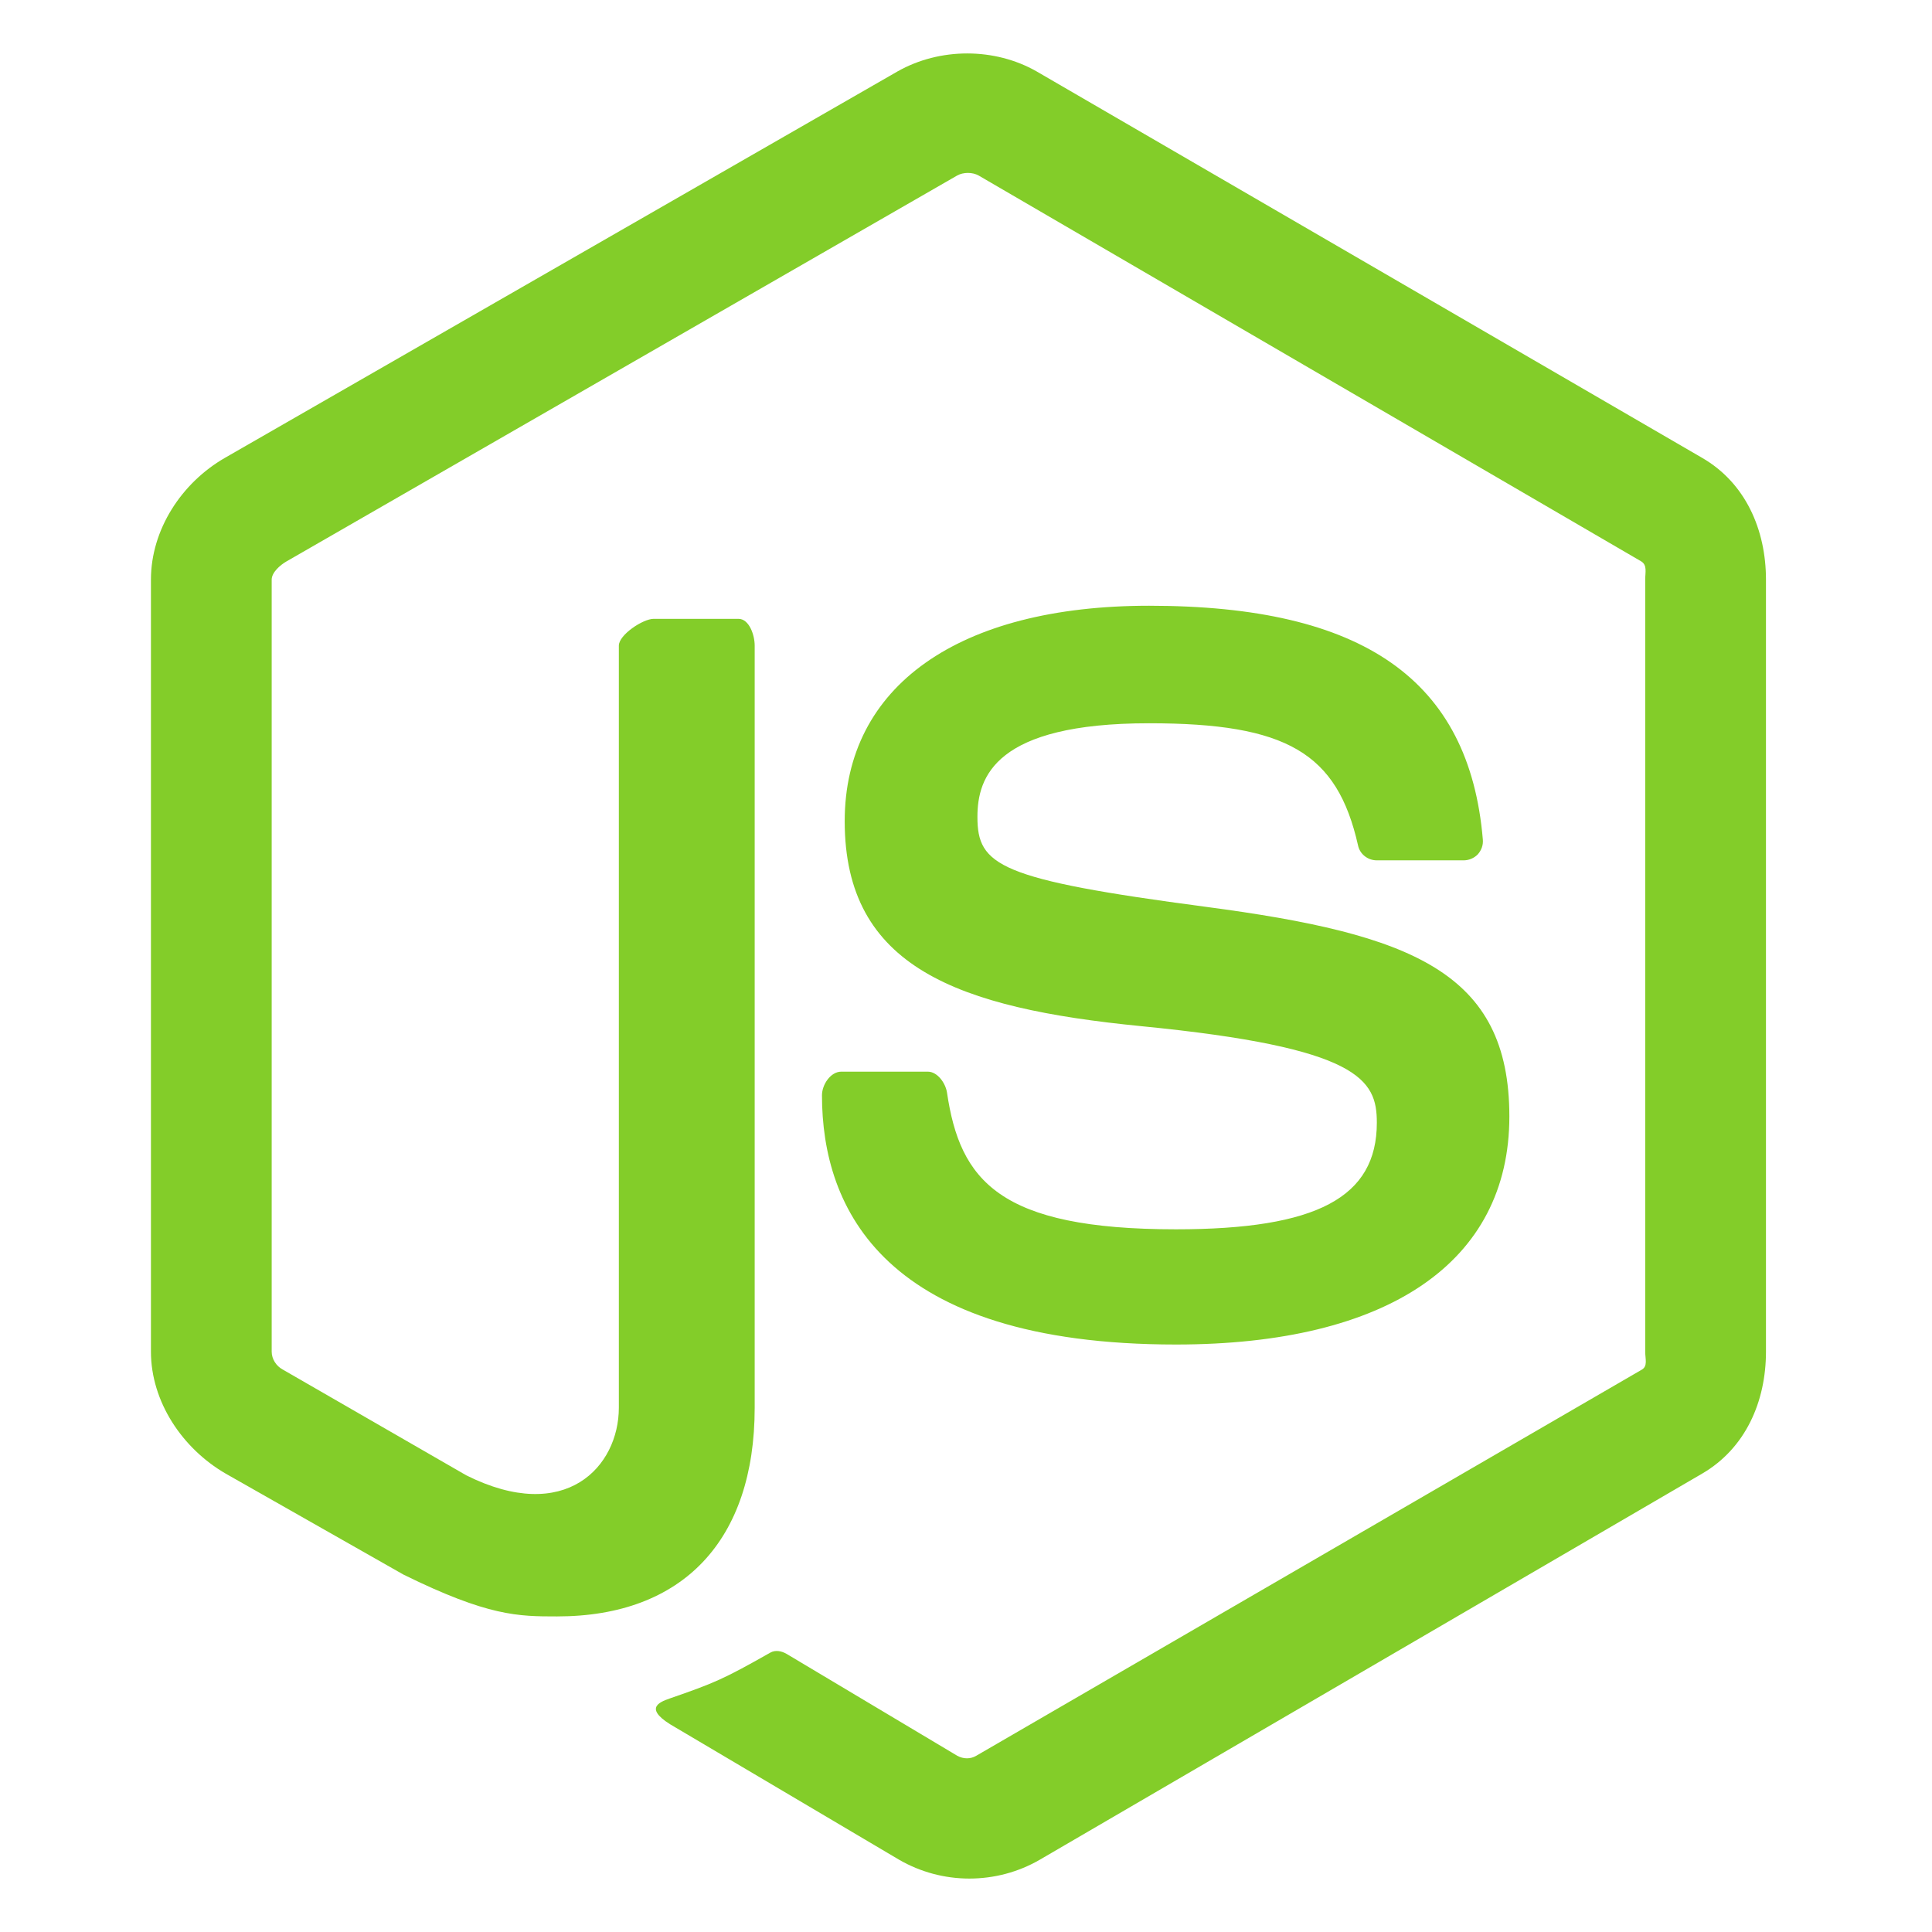
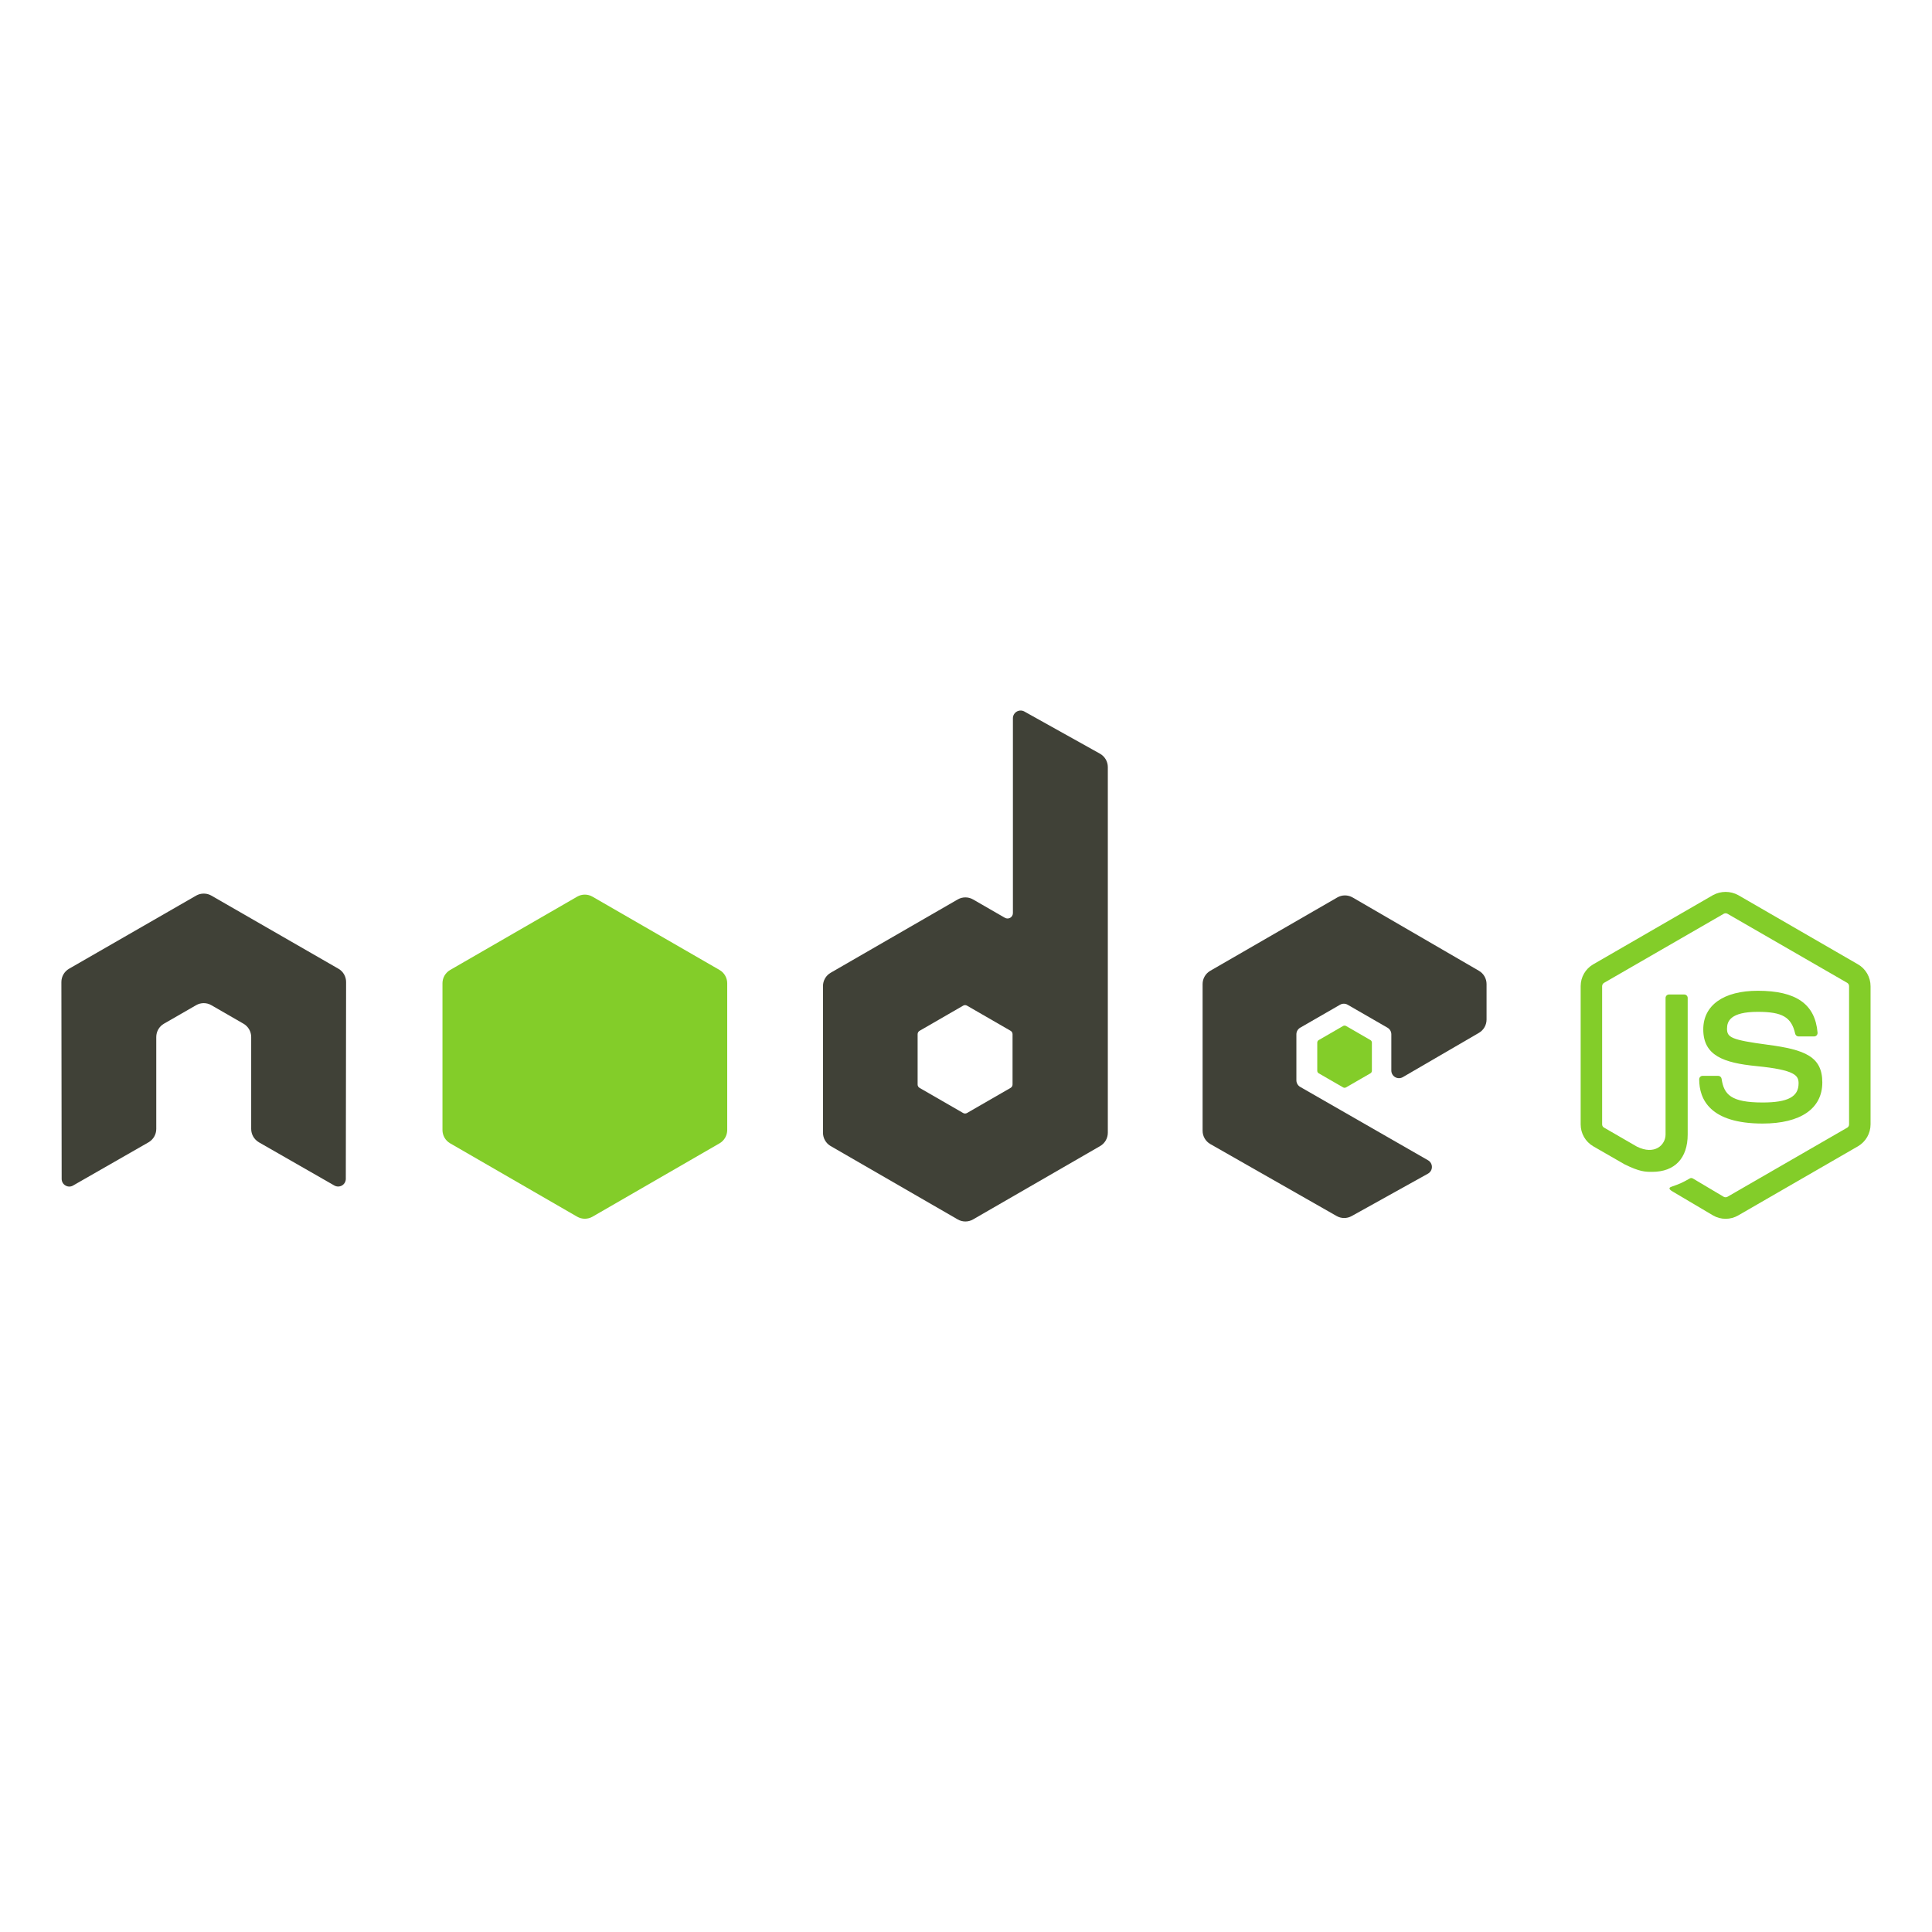
<svg xmlns="http://www.w3.org/2000/svg" viewBox="0 0 128 128">
-   <path fill="#83CD29" d="M112.771 30.334L68.674 4.729c-2.781-1.584-6.402-1.584-9.205 0L14.901 30.334C12.031 31.985 10 35.088 10 38.407v51.142c0 3.319 2.084 6.423 4.954 8.083l11.775 6.688c5.628 2.772 7.617 2.772 10.178 2.772 8.333 0 13.093-5.039 13.093-13.828v-50.49c0-.713-.371-1.774-1.071-1.774h-5.623C42.594 41 41 42.061 41 42.773v50.49c0 3.896-3.524 7.773-10.11 4.48L18.723 90.73c-.424-.23-.723-.693-.723-1.181V38.407c0-.482.555-.966.982-1.213l44.424-25.561c.415-.235 1.025-.235 1.439 0l43.882 25.555c.42.253.272.722.272 1.219v51.142c0 .488.183.963-.232 1.198l-44.086 25.576c-.378.227-.847.227-1.261 0l-11.307-6.749c-.341-.198-.746-.269-1.073-.086-3.146 1.783-3.726 2.02-6.677 3.043-.726.253-1.797.692.41 1.929l14.798 8.754a9.294 9.294 0 004.647 1.246c1.642 0 3.25-.426 4.667-1.246l43.885-25.582c2.87-1.672 4.23-4.764 4.23-8.083V38.407c0-3.319-1.36-6.414-4.229-8.073zM77.91 81.445c-11.726 0-14.309-3.235-15.17-9.066-.1-.628-.633-1.379-1.272-1.379h-5.731c-.709 0-1.279.86-1.279 1.566 0 7.466 4.059 16.512 23.453 16.512 14.039 0 22.088-5.455 22.088-15.109 0-9.572-6.467-12.084-20.082-13.886-13.762-1.819-15.16-2.738-15.16-5.962 0-2.658 1.184-6.203 11.374-6.203 9.105 0 12.461 1.954 13.842 8.091.118.577.645.991 1.24.991h5.754c.354 0 .692-.143.94-.396.24-.272.367-.613.335-.979-.891-10.568-7.912-15.493-22.112-15.493-12.631 0-20.166 5.334-20.166 14.275 0 9.698 7.497 12.378 19.622 13.577 14.505 1.422 15.633 3.542 15.633 6.395 0 4.955-3.978 7.066-13.309 7.066z" />
+   <path fill="#83CD29" d="M114.325 80.749c-.29 0-.578-.076-.832-.224l-2.65-1.568c-.396-.221-.203-.3-.072-.345.528-.184.635-.227 1.198-.545.059-.033.136-.021.197.015l2.035 1.209a.261.261 0 00.246 0l7.937-4.581a.248.248 0 00.122-.215v-9.16a.256.256 0 00-.123-.219l-7.934-4.577a.254.254 0 00-.245 0l-7.933 4.578a.259.259 0 00-.125.218v9.16c0 .088.049.171.125.212l2.174 1.257c1.18.589 1.903-.105 1.903-.803v-9.045c0-.127.103-.228.23-.228h1.007c.125 0 .229.101.229.228v9.045c0 1.574-.857 2.477-2.35 2.477-.459 0-.82 0-1.828-.496l-2.081-1.198a1.676 1.676 0 01-.832-1.448v-9.16c0-.595.317-1.15.832-1.446l7.937-4.587a1.743 1.743 0 011.667 0l7.937 4.587c.514.297.833.852.833 1.446v9.16a1.68 1.68 0 01-.833 1.448l-7.937 4.582a1.651 1.651 0 01-.834.223m2.453-6.311c-3.475 0-4.202-1.595-4.202-2.932a.23.23 0 01.23-.229h1.026a.23.23 0 01.228.194c.154 1.045.617 1.572 2.718 1.572 1.671 0 2.383-.378 2.383-1.266 0-.512-.202-.891-2.8-1.146-2.172-.215-3.515-.694-3.515-2.433 0-1.601 1.35-2.557 3.612-2.557 2.543 0 3.801.883 3.96 2.777a.235.235 0 01-.06.176.236.236 0 01-.168.073h-1.031a.228.228 0 01-.223-.179c-.248-1.1-.848-1.451-2.479-1.451-1.825 0-2.037.637-2.037 1.112 0 .577.25.745 2.715 1.071 2.439.323 3.598.779 3.598 2.494.001 1.733-1.441 2.724-3.955 2.724" />
+   <path fill="#404137" d="M97.982 68.43c.313-.183.506-.517.506-.88v-2.354c0-.362-.192-.696-.506-.879l-8.364-4.856a1.017 1.017 0 00-1.019-.002l-8.416 4.859a1.018 1.018 0 00-.508.88v9.716c0 .365.196.703.514.884l8.363 4.765c.308.177.686.178.997.006l5.058-2.812a.508.508 0 00.006-.885l-8.468-4.86a.507.507 0 01-.256-.44v-3.046c0-.182.097-.349.254-.439l2.637-1.52a.505.505 0 01.507 0l2.637 1.52a.507.507 0 01.255.439v2.396a.507.507 0 00.764.44l5.039-2.932" />
+   <path fill="#83CD29" d="M88.984 67.974a.2.2 0 01.195 0l1.615.933c.06.035.097.1.097.169v1.865c0 .07-.037.134-.097.169l-1.615.932a.194.194 0 01-.195 0l-1.614-.932a.194.194 0 01-.098-.169v-1.865c0-.069.037-.134.098-.169l1.614-.933" />
+   <path fill="#404137" d="M67.083 71.854c0 .09-.048.174-.127.22l-2.89 1.666a.251.251 0 01-.254 0l-2.89-1.666a.255.255 0 01-.127-.22v-3.338c0-.09.049-.175.127-.221l2.89-1.668a.248.248 0 01.255 0l2.891 1.668a.258.258 0 01.126.221v3.338zm.781-24.716a.511.511 0 00-.756.444v12.915a.359.359 0 01-.177.308.359.359 0 01-.356 0l-2.108-1.215a1.017 1.017 0 00-1.015 0l-8.418 4.858a1.018 1.018 0 00-.509.881v9.719c0 .363.194.698.508.881l8.418 4.861c.314.182.702.182 1.017 0l8.42-4.861a1.02 1.02 0 00.508-.881V50.821c0-.368-.2-.708-.521-.888l-5.011-2.795" />
+   <path fill="#83CD29" d="M38.238 59.407a1.014 1.014 0 011.016 0l8.418 4.857c.314.182.508.518.508.881v9.722c0 .363-.194.699-.508.881l-8.417 4.861a1.02 1.02 0 01-1.017 0l-8.415-4.861a1.02 1.02 0 01-.508-.881v-9.723c0-.362.194-.698.508-.88l8.415-4.857" />
+   <path fill="#404137" d="M22.93 65.064c0-.366-.192-.702-.508-.883l-8.415-4.843a.99.99 0 00-.464-.133h-.087a.993.993 0 00-.464.133l-8.416 4.843a1.02 1.02 0 00-.509.883l.018 13.04c0 .182.095.351.254.439a.487.487 0 00.505 0l5-2.864c.316-.188.509-.519.509-.882v-6.092c0-.364.192-.699.507-.881l2.13-1.226a.994.994 0 01.508-.137c.174 0 .352.044.507.137l2.128 1.226c.315.182.509.517.509.881v6.092c0 .363.195.696.509.882l5 2.864a.508.508 0 00.76-.439l.019-13.04" />
</svg>
